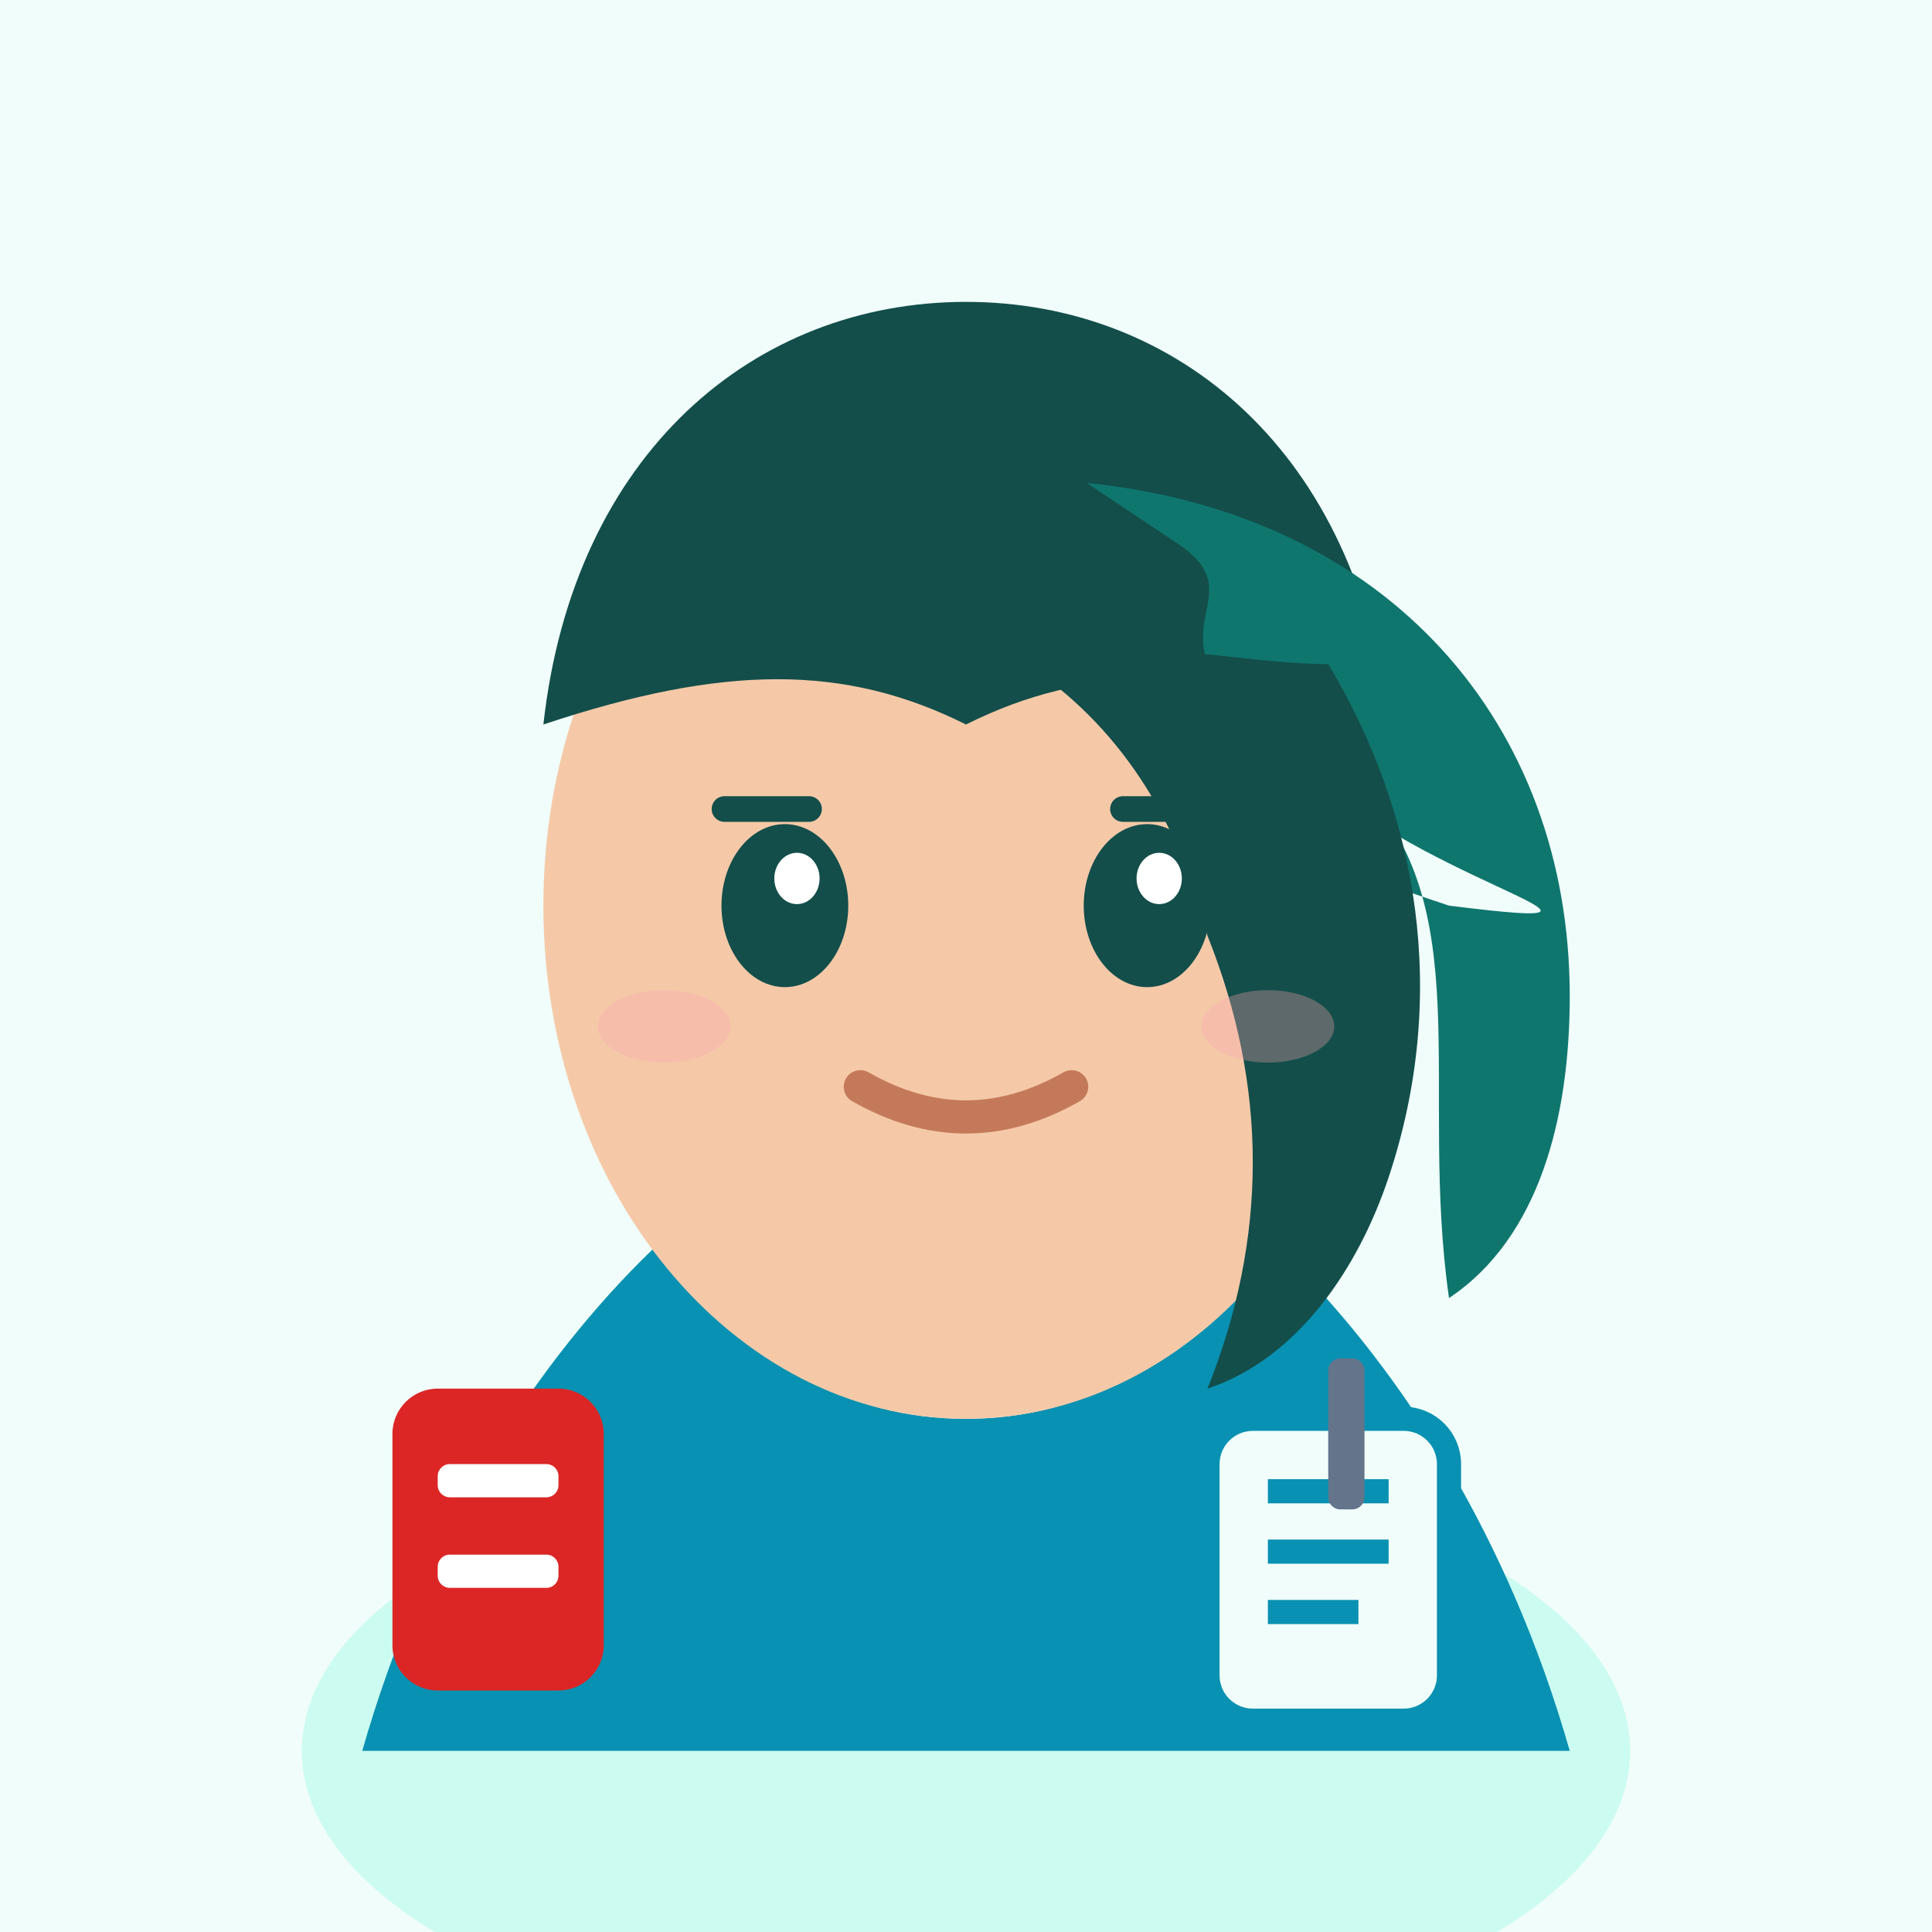
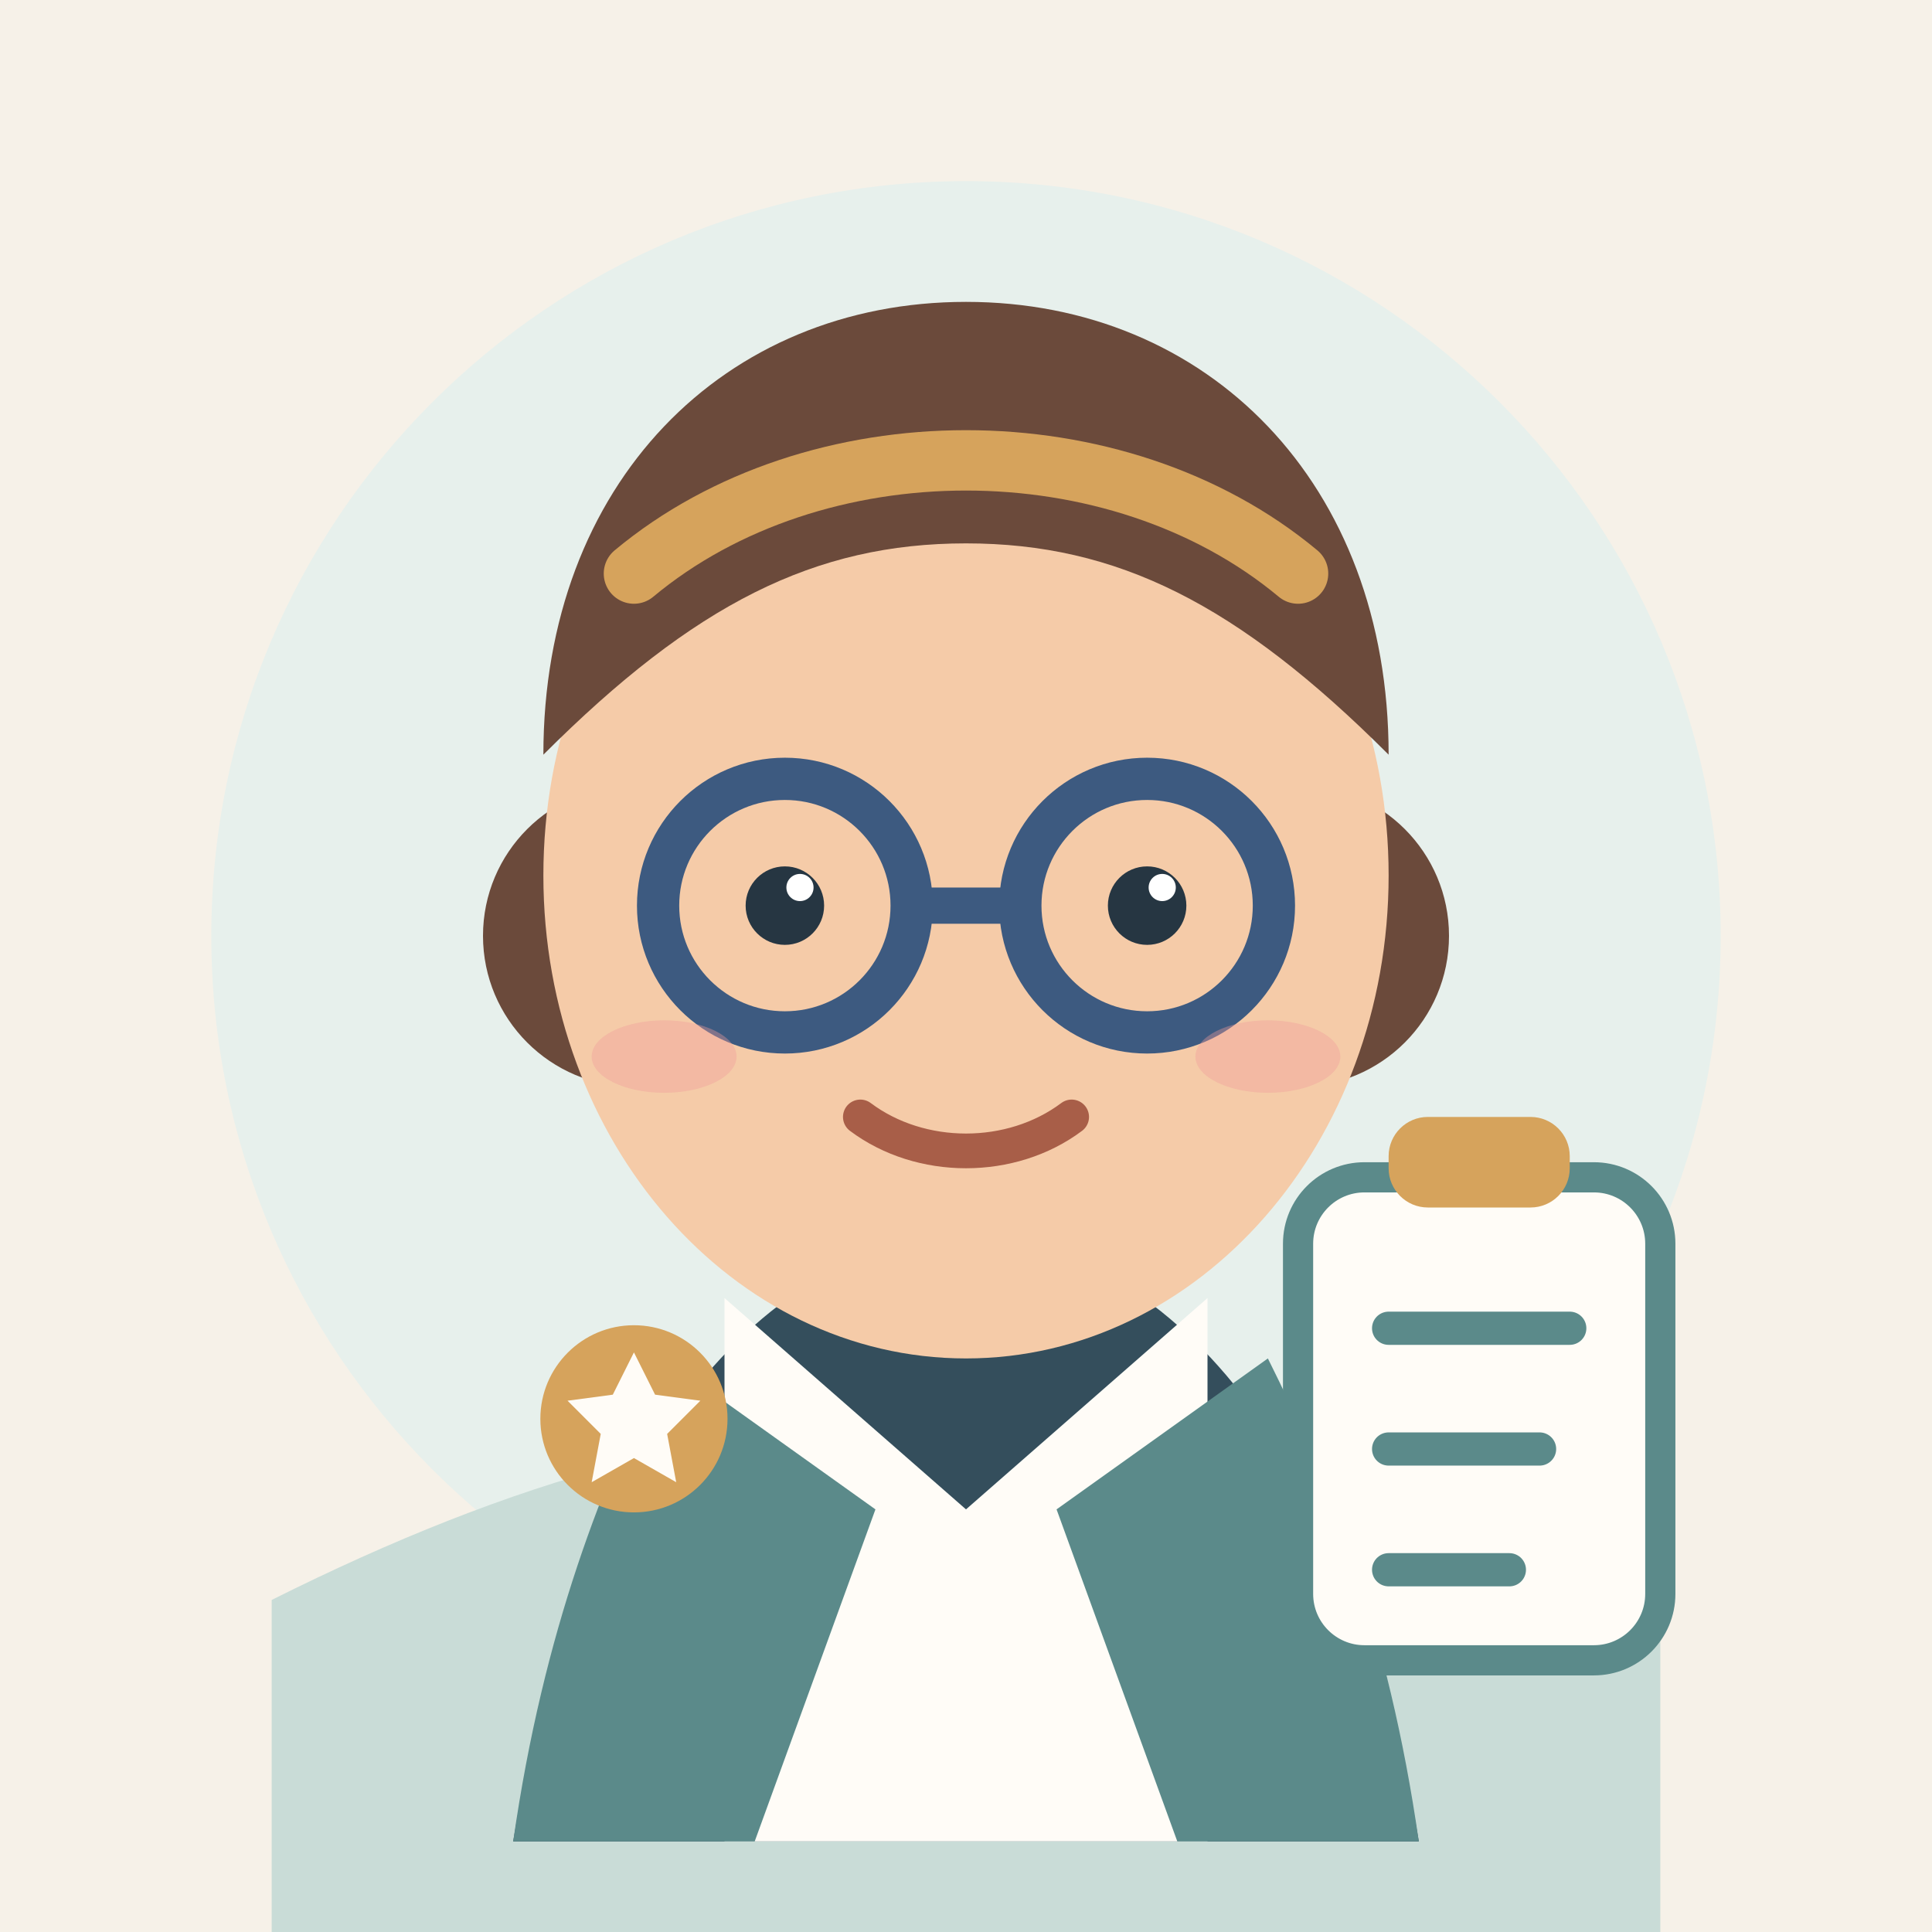
<svg xmlns="http://www.w3.org/2000/svg" viewBox="0 0 64 64" role="img" aria-label="Class monitor">
-   <rect width="64" height="64" fill="#F0FDFA" />
-   <ellipse cx="32" cy="58" rx="22" ry="10" fill="#CCFBF1" />
-   <path fill="#0891B2" d="M12 58c4-14 14-22 20-22s16 8 20 22H12z" />
-   <path fill="#FFFFFF" d="M25 43h14c0 2-3 4-7 4s-7-2-7-4z" />
-   <ellipse cx="32" cy="30" rx="14" ry="17" fill="#F5C9A8" />
-   <path fill="#134E4A" d="M18 24c1-9 7-14 14-14s13 5 14 14c-6-2-10-2-14 0-4-2-8-2-14 0z" />
-   <path fill="#0F766E" d="M36 16c10 1 16 8 16 17 0 4-1 8-4 10-1-7 1-13-3-17-6 1 0 3 3 4 8 1-2-1-5-5-6-4-1-5-4-7-8z" />
-   <path fill="#134E4A" d="M44 22c3 5 4 11 2 17-1 3-3 6-6 7 2-5 2-10 0-15-1-4-3-7-6-9 4-1 7 0 10 0z" />
-   <ellipse cx="26" cy="30" rx="2.1" ry="2.7" fill="#134E4A" />
-   <ellipse cx="38" cy="30" rx="2.1" ry="2.7" fill="#134E4A" />
-   <ellipse cx="26.4" cy="29.1" rx="0.75" ry="0.85" fill="#FFFFFF" />
-   <ellipse cx="38.4" cy="29.1" rx="0.75" ry="0.85" fill="#FFFFFF" />
-   <path fill="none" stroke="#134E4A" stroke-width="0.85" stroke-linecap="round" d="M24 26.8h2.8 M37.2 26.8h2.8" />
-   <path fill="none" stroke="#C47A5A" stroke-width="1.1" stroke-linecap="round" d="M28.5 36 Q32 38 35.5 36" />
-   <ellipse cx="22" cy="34" rx="2.2" ry="1.2" fill="#FDA4AF" opacity="0.32" />
-   <ellipse cx="42" cy="34" rx="2.2" ry="1.2" fill="#FDA4AF" opacity="0.32" />
-   <rect x="13" y="46" width="7" height="10" rx="1.5" fill="#DC2626" />
-   <rect x="14.5" y="48.5" width="4" height="1.1" rx="0.4" fill="#FFFFFF" />
-   <rect x="14.5" y="51.5" width="4" height="1.1" rx="0.4" fill="#FFFFFF" />
-   <rect x="40" y="47" width="8" height="10" rx="1.5" fill="#F0FDFA" stroke="#0891B2" stroke-width="0.8" />
-   <path fill="#0891B2" d="M42 49h4v0.8h-4zm0 2h4v0.8h-4zm0 2h3v0.8h-3z" />
-   <rect x="44" y="45" width="1.2" height="5" rx="0.4" fill="#64748B" />
+   <rect width="64" height="64" fill="#F6F1E8" />
+   <circle cx="32" cy="31" r="25" fill="#E7F0EC" />
+   <path fill="#C9DCD7" d="M9 53c8-4 15-6 23-6s15 2 23 6v11H9V53z" />
+   <path fill="#344E5C" d="M17 61c2-12 8-20 15-20s13 8 15 20H17z" />
+   <path fill="#FFFCF7" d="M24 43l8 7 8-7v18H24V43z" />
+   <path fill="#5B8A8A" d="M22 45l7 5-4 11h-8c1-7 3-12 5-16zM42 45l-7 5 4 11h8c-1-7-3-12-5-16z" />
+   <circle cx="21" cy="31" r="5" fill="#6B4A3B" />
+   <circle cx="43" cy="31" r="5" fill="#6B4A3B" />
+   <ellipse cx="32" cy="29" rx="14" ry="16" fill="#F5CBA8" />
+   <path fill="#6B4A3B" d="M18 25c0-9 6-15 14-15s14 6 14 15c-5-5-9-7-14-7s-9 2-14 7z" />
+   <path fill="none" stroke="#D6A35C" stroke-width="2" stroke-linecap="round" d="M21 19c6-5 16-5 22 0" />
+   <circle cx="26" cy="30" r="4.2" fill="none" stroke="#3D5A80" stroke-width="1.4" />
+   <circle cx="38" cy="30" r="4.2" fill="none" stroke="#3D5A80" stroke-width="1.4" />
+   <path fill="none" stroke="#3D5A80" stroke-width="1.2" stroke-linecap="round" d="M30.2 30h3.6" />
+   <circle cx="26" cy="30" r="1.3" fill="#263642" />
+   <circle cx="38" cy="30" r="1.3" fill="#263642" />
+   <circle cx="26.5" cy="29.4" r="0.45" fill="#FFFFFF" />
+   <circle cx="38.5" cy="29.4" r="0.45" fill="#FFFFFF" />
+   <path fill="none" stroke="#A85E48" stroke-width="1.15" stroke-linecap="round" d="M28.5 37c2 1.5 5 1.5 7 0" />
+   <ellipse cx="22" cy="35" rx="2.4" ry="1.2" fill="#EF9A9A" opacity="0.38" />
+   <ellipse cx="42" cy="35" rx="2.4" ry="1.2" fill="#EF9A9A" opacity="0.38" />
+   <rect x="43" y="39" width="12" height="16" rx="2.2" fill="#FFFCF7" stroke="#5B8A8A" stroke-width="1" />
+   <rect x="46" y="37" width="6" height="3" rx="1.3" fill="#D6A35C" />
+   <path fill="none" stroke="#5B8A8A" stroke-width="1.1" stroke-linecap="round" d="M46 44h6M46 48h5M46 52h4" />
+   <circle cx="21" cy="47" r="3.1" fill="#D6A35C" />
+   <path fill="#FFFCF7" d="M21 44.8l0.7 1.4 1.5 0.2-1.1 1.1 0.3 1.6-1.4-0.8-1.4 0.8 0.3-1.6-1.1-1.1 1.5-0.2 0.7-1.4z" />
</svg>
